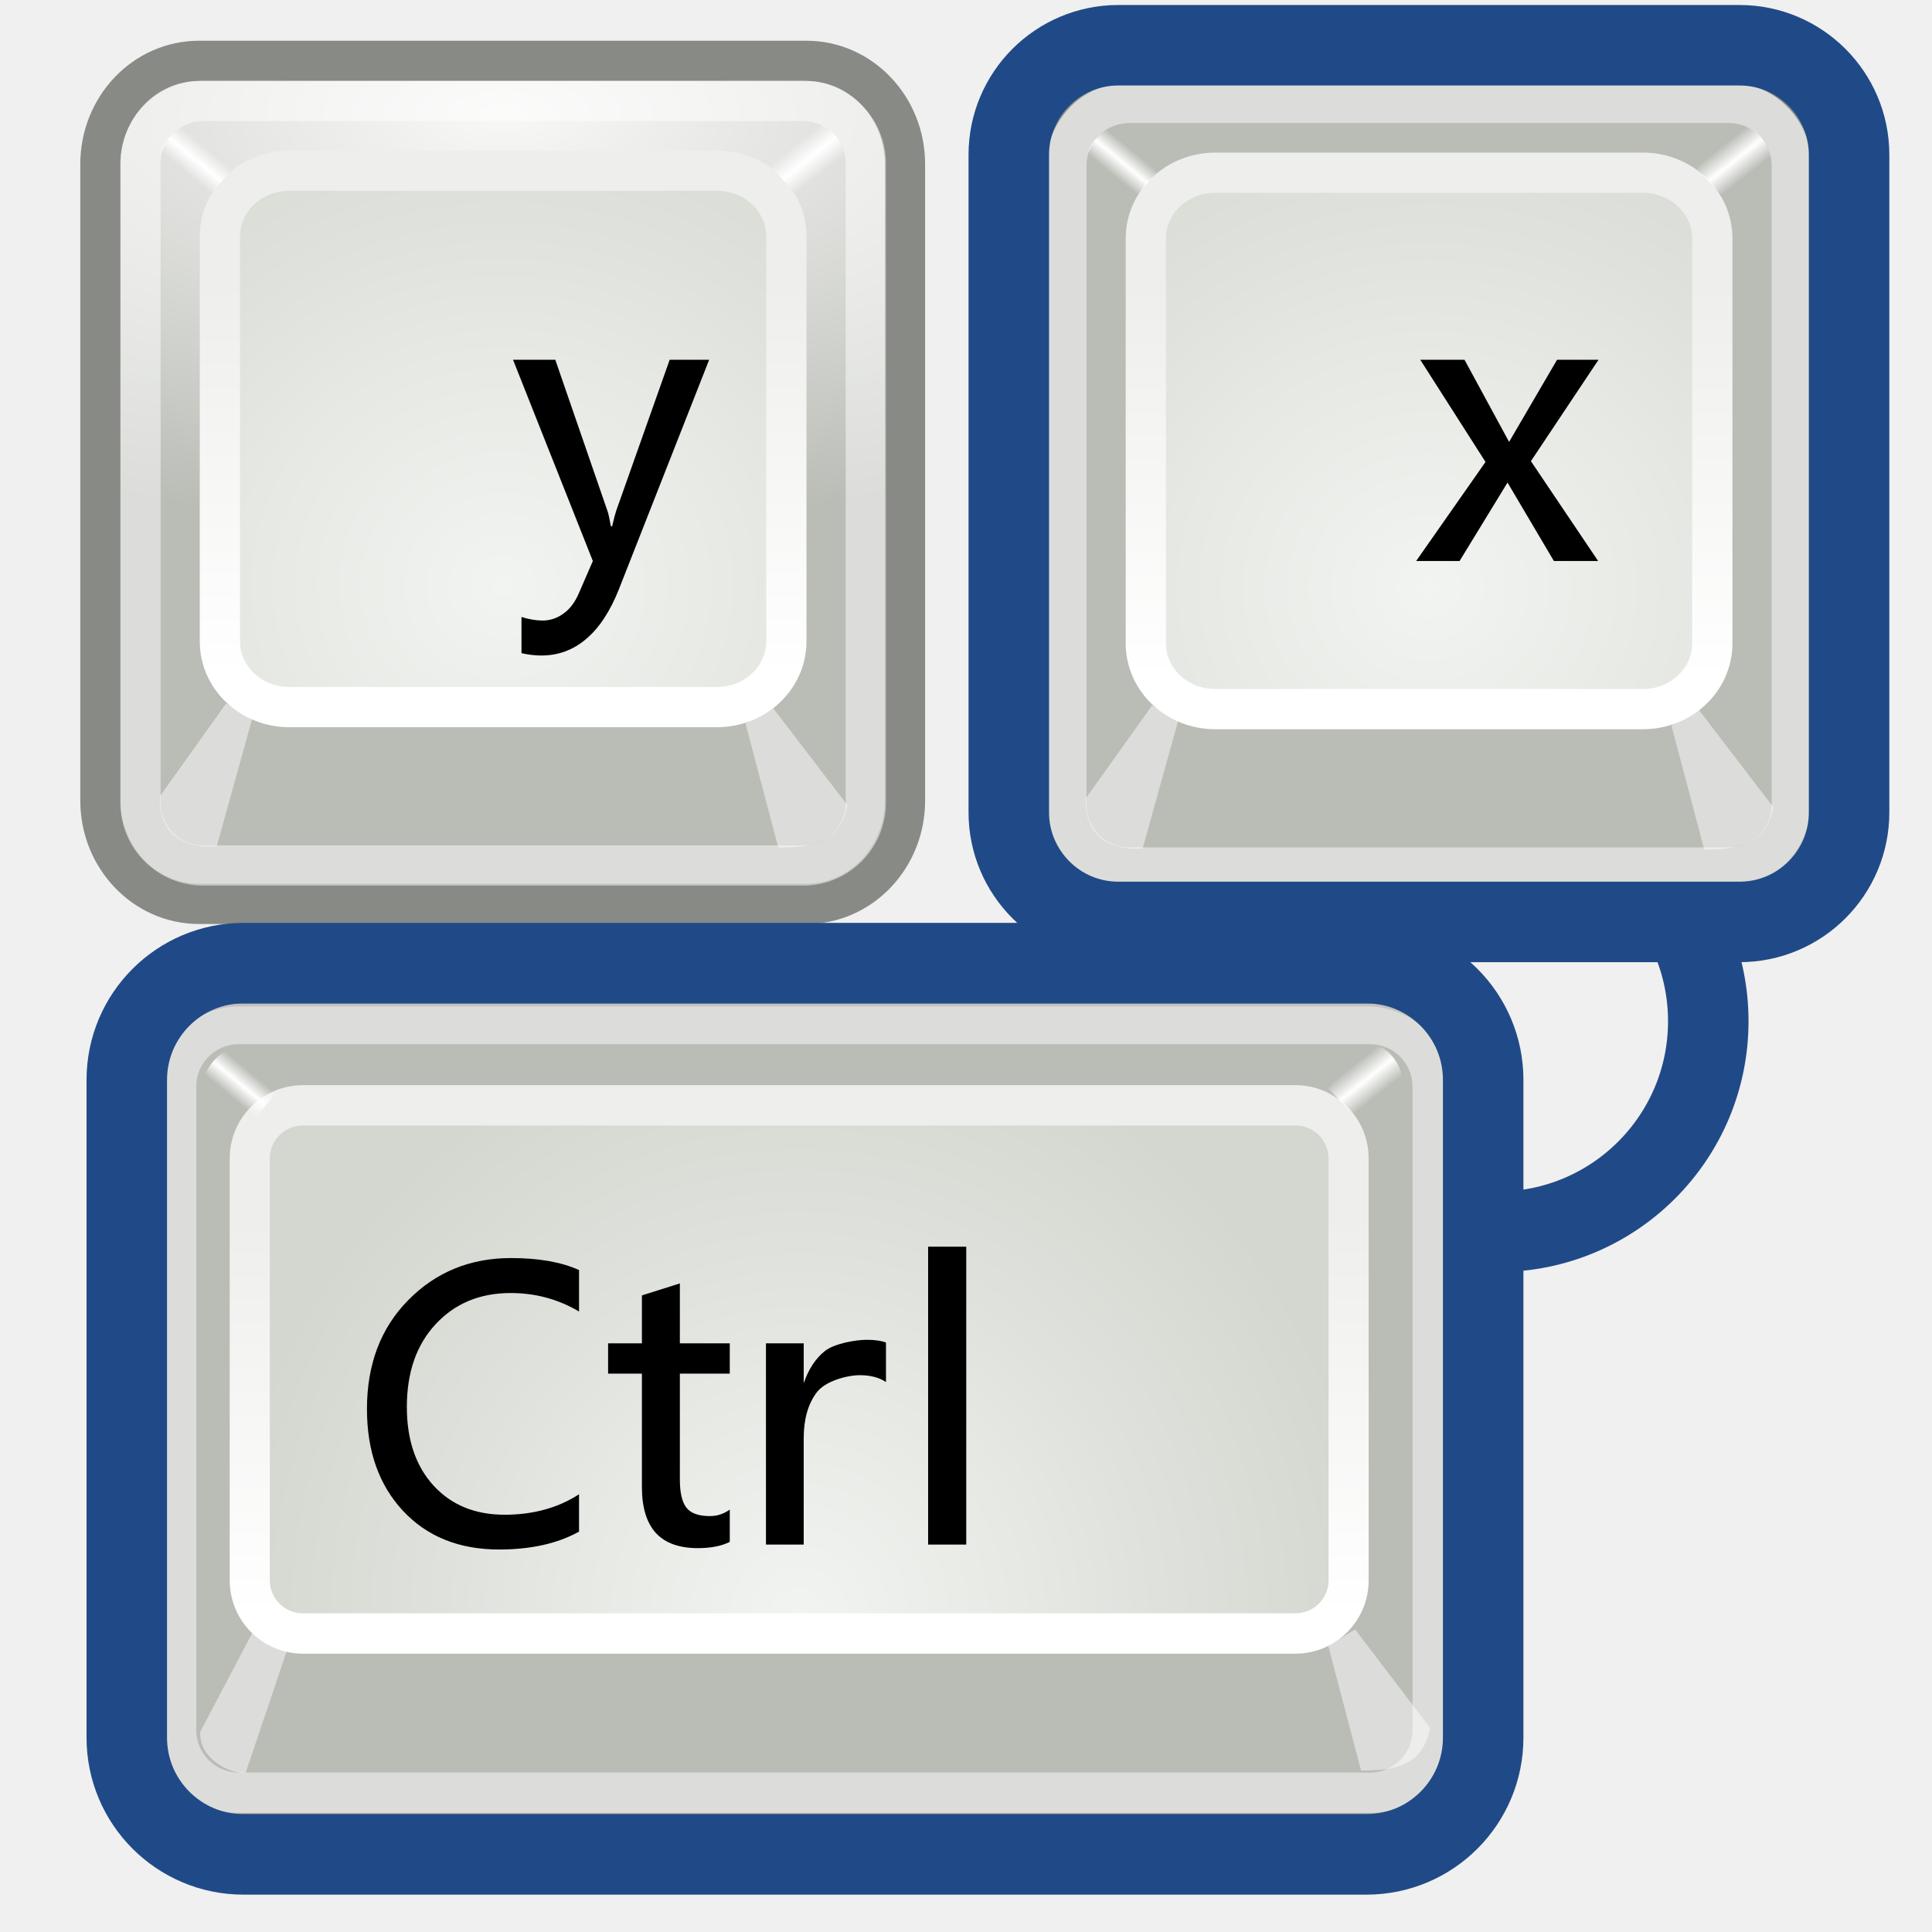
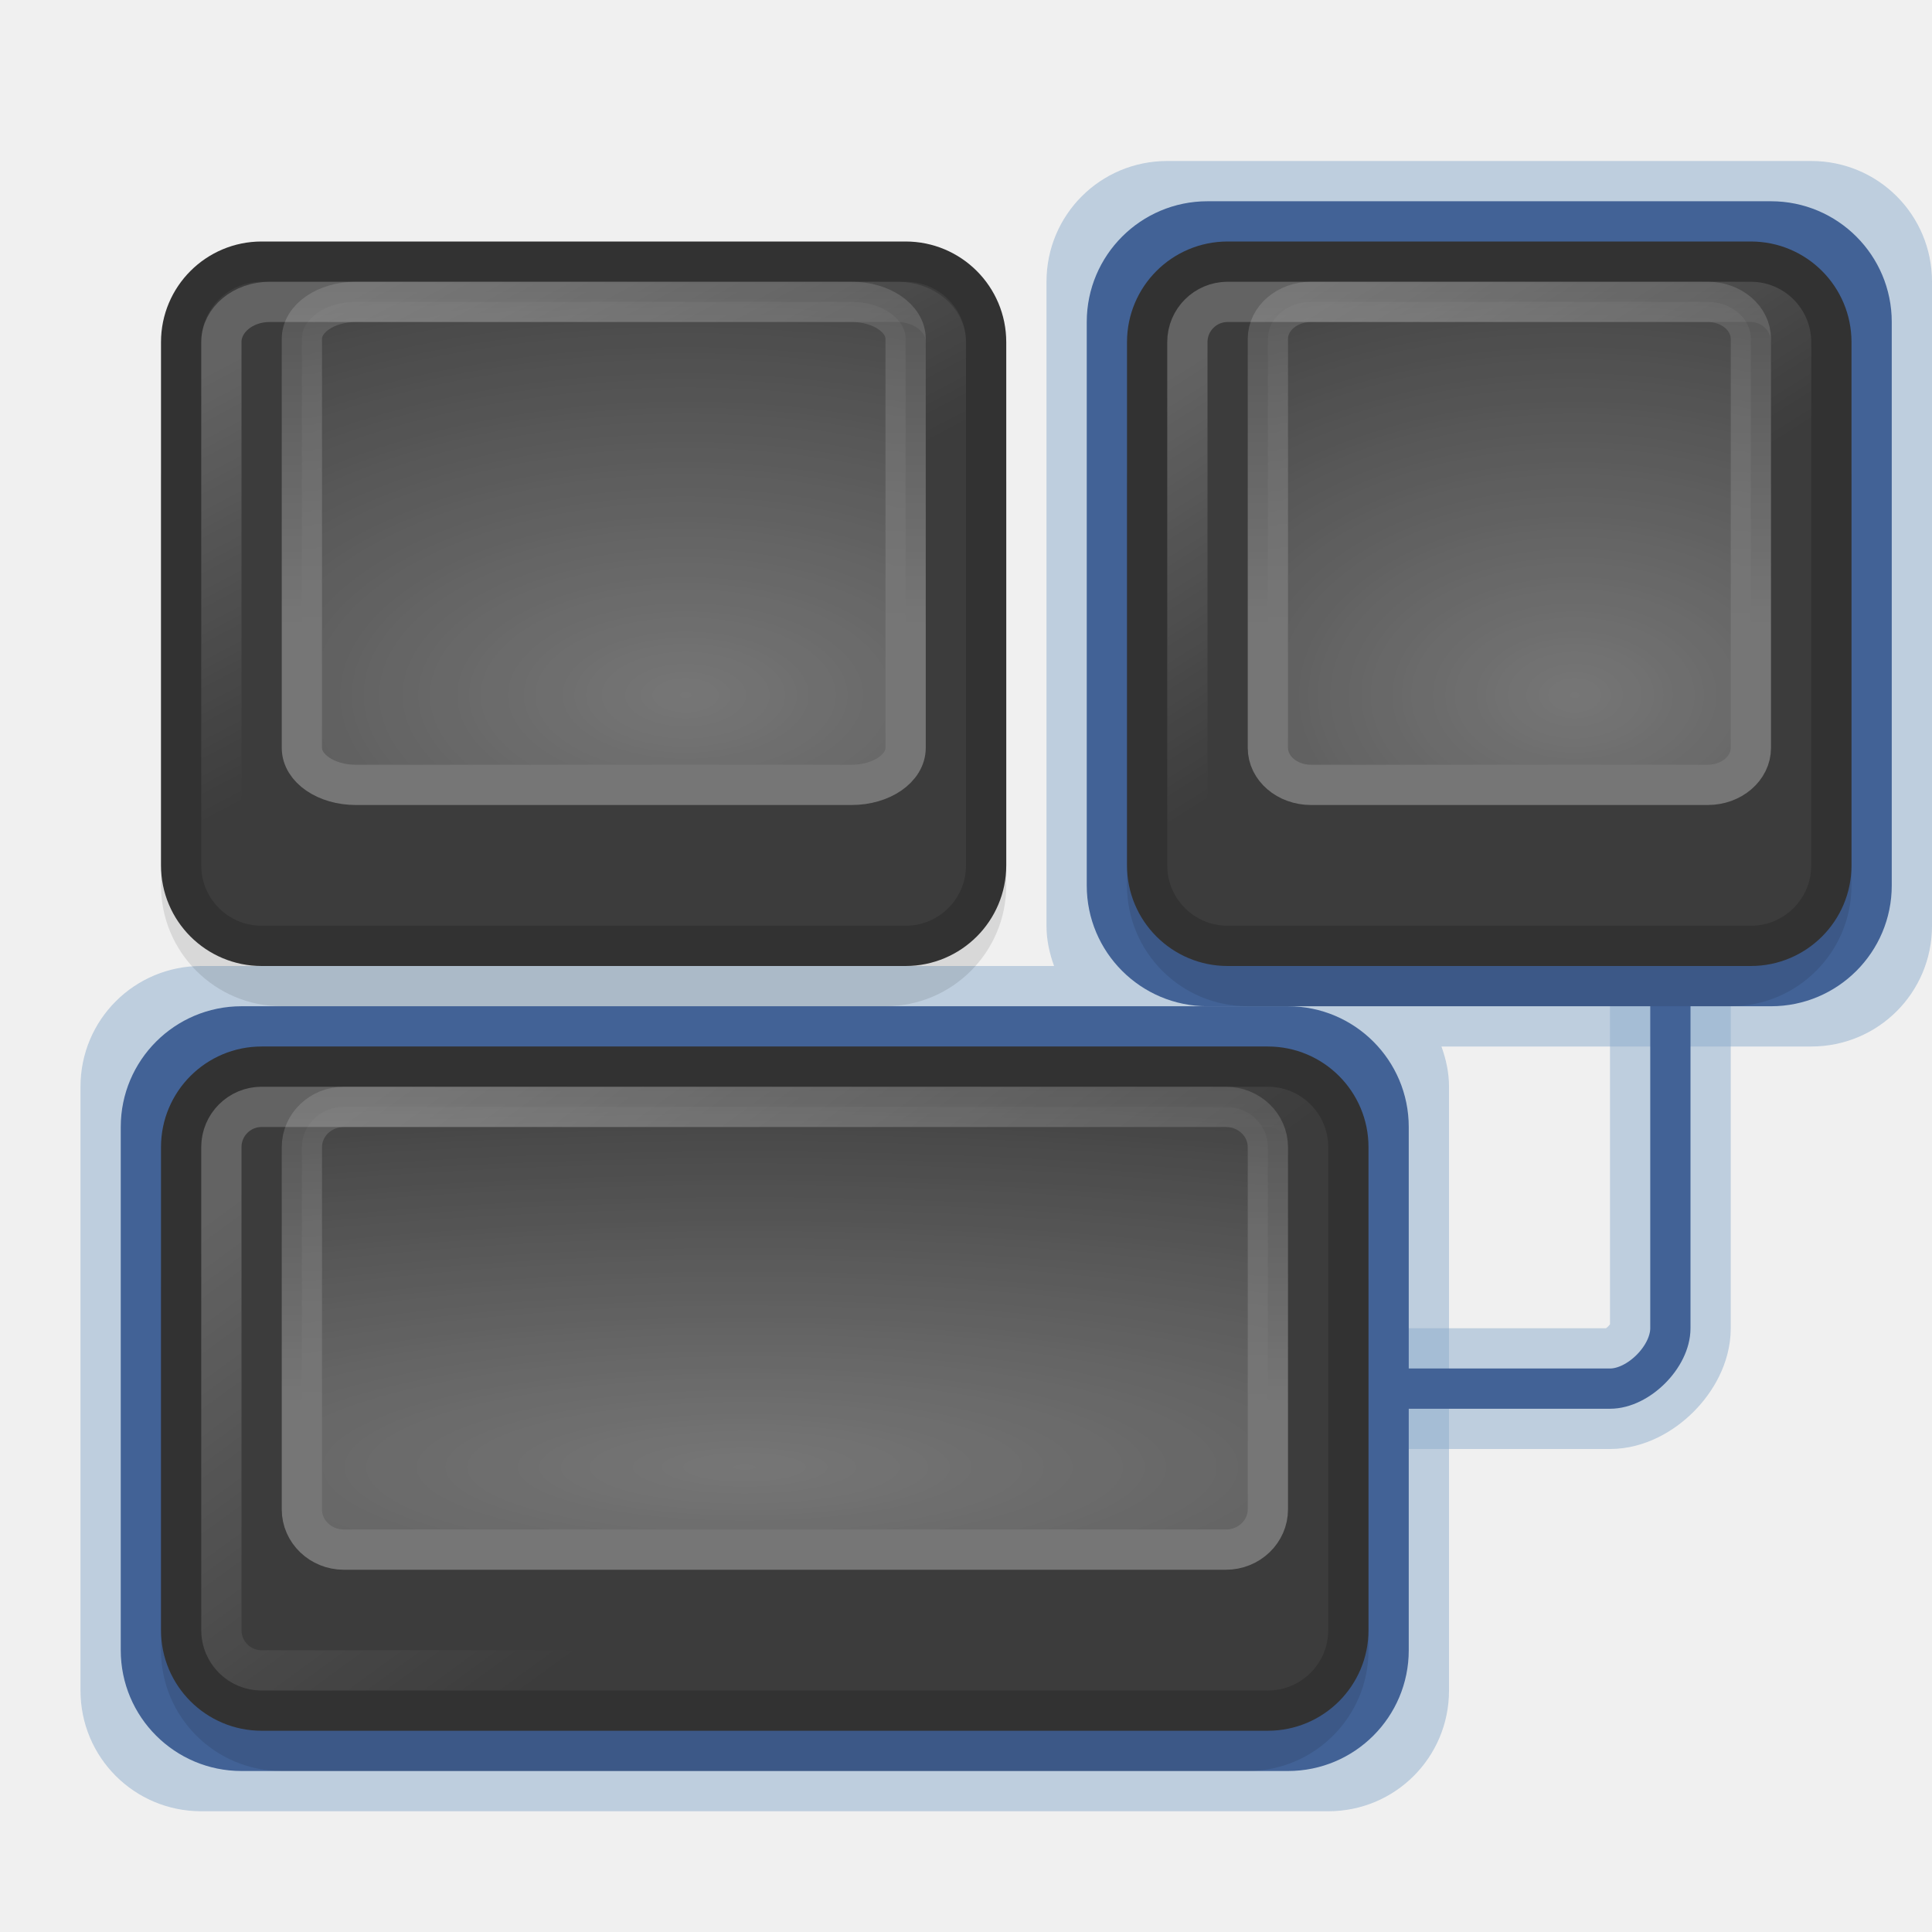
- <svg xmlns="http://www.w3.org/2000/svg" xmlns:xlink="http://www.w3.org/1999/xlink" width="48px" height="48px" id="svg11300">
-   <defs id="defs3">
-     <linearGradient id="linearGradient2461">
-       <stop style="stop-color:#f8f8f7;stop-opacity:1;" offset="0" id="stop2463" />
-       <stop style="stop-color:#babdb6;stop-opacity:1;" offset="1" id="stop2465" />
+ <svg xmlns="http://www.w3.org/2000/svg" xmlns:xlink="http://www.w3.org/1999/xlink" id="svg2" height="48" width="48" version="1.0">
+   <defs id="defs4">
+     <linearGradient id="linearGradient2821">
+       <stop id="stop2823" style="stop-color:#fff" offset="0" />
+       <stop id="stop2825" style="stop-color:#fff;stop-opacity:0" offset="1" />
    </linearGradient>
-     <linearGradient id="linearGradient4750">
-       <stop style="stop-color:#ffffff;stop-opacity:0;" offset="0" id="stop4752" />
-       <stop id="stop4758" offset="0.5" style="stop-color:#ffffff;stop-opacity:1;" />
-       <stop style="stop-color:#ffffff;stop-opacity:0;" offset="1" id="stop4754" />
+     <radialGradient id="radialGradient5612" xlink:href="#linearGradient2821" gradientUnits="userSpaceOnUse" cy="24.271" cx="15.08" gradientTransform="matrix(10.163 0 0 2.3852 -134.76 -21.436)" r="4.5" />
+     <linearGradient id="linearGradient5614" y2="4.1" xlink:href="#linearGradient2821" gradientUnits="userSpaceOnUse" x2="37.521" gradientTransform="matrix(1.7143 0 0 1.8333 -56.785 13.75)" y1="11.524" x1="37.521" />
+     <linearGradient id="linearGradient5617" y2="14.624" gradientUnits="userSpaceOnUse" x2="10.656" gradientTransform="matrix(1.6875 0 0 1.75 -2.0937 14.375)" y1="7.921" x1="5.942">
+       <stop id="stop2869" style="stop-color:#fff" offset="0" />
+       <stop id="stop2871" style="stop-color:#fff;stop-opacity:0" offset="1" />
    </linearGradient>
-     <linearGradient id="linearGradient4728">
-       <stop style="stop-color:#eeeeec;stop-opacity:1;" offset="0" id="stop4730" />
-       <stop style="stop-color:#ffffff;stop-opacity:1;" offset="1" id="stop4732" />
-     </linearGradient>
-     <linearGradient id="linearGradient4720">
-       <stop style="stop-color:#000000;stop-opacity:1;" offset="0" id="stop4722" />
-       <stop style="stop-color:#000000;stop-opacity:0;" offset="1" id="stop4724" />
-     </linearGradient>
-     <linearGradient id="linearGradient4710">
-       <stop style="stop-color:#f2f4f1;stop-opacity:1;" offset="0" id="stop4712" />
-       <stop style="stop-color:#d3d7cf;stop-opacity:1;" offset="1" id="stop4714" />
-     </linearGradient>
-     <linearGradient id="linearGradient11520">
-       <stop id="stop11522" offset="0" style="stop-color:#ffffff;stop-opacity:1;" />
-       <stop id="stop11524" offset="1" style="stop-color:#dcdcdc;stop-opacity:1;" />
-     </linearGradient>
-     <linearGradient id="linearGradient11508">
-       <stop id="stop11510" offset="0" style="stop-color:#000000;stop-opacity:1;" />
-       <stop id="stop11512" offset="1" style="stop-color:#000000;stop-opacity:0;" />
-     </linearGradient>
-     <linearGradient id="linearGradient11494">
-       <stop id="stop11496" offset="0" style="stop-color:#ef2929;stop-opacity:1;" />
-       <stop id="stop11498" offset="1" style="stop-color:#ef2929;stop-opacity:0;" />
-     </linearGradient>
-     <linearGradient id="linearGradient11415">
-       <stop id="stop11417" offset="0" style="stop-color:#204a87;stop-opacity:0;" />
-       <stop style="stop-color:#204a87;stop-opacity:1;" offset="0.5" id="stop11423" />
-       <stop id="stop11419" offset="1" style="stop-color:#204a87;stop-opacity:0;" />
-     </linearGradient>
-     <linearGradient id="linearGradient11399">
-       <stop id="stop11401" offset="0" style="stop-color:#000000;stop-opacity:1;" />
-       <stop id="stop11403" offset="1" style="stop-color:#000000;stop-opacity:0;" />
-     </linearGradient>
-     <linearGradient gradientTransform="translate(-60.28571,-0.285714)" y2="34.462" x2="43.616" y1="3.774" x1="15.828" gradientUnits="userSpaceOnUse" id="linearGradient11425" xlink:href="#linearGradient11415" />
-     <linearGradient gradientTransform="translate(-60.57143,0)" y2="39.034" x2="35.68" y1="9.346" x1="9.696" gradientUnits="userSpaceOnUse" id="linearGradient11427" xlink:href="#linearGradient11415" />
-     <linearGradient y2="33.462" x2="26.759" y1="19.774" x1="13.267" gradientTransform="translate(-60.85714,0.428571)" gradientUnits="userSpaceOnUse" id="linearGradient11439" xlink:href="#linearGradient11415" />
-     <radialGradient r="8.5" fy="39.143" fx="12.071" cy="39.143" cx="12.071" gradientTransform="matrix(1,0,0,0.487395,0,20.06483)" gradientUnits="userSpaceOnUse" id="radialGradient11441" xlink:href="#linearGradient11399" />
-     <radialGradient gradientTransform="matrix(1.243453,2.106784e-16,-2.106784e-16,1.243453,-6.713754,-3.742847)" gradientUnits="userSpaceOnUse" r="3.834" fy="15.048" fx="27.577" cy="15.048" cx="27.577" id="radialGradient11500" xlink:href="#linearGradient11494" />
-     <radialGradient r="3.834" fy="16.049" fx="27.577" cy="16.049" cx="27.577" gradientTransform="matrix(1.243453,2.106784e-16,-2.106784e-16,1.243453,-6.713754,-3.742847)" gradientUnits="userSpaceOnUse" id="radialGradient11504" xlink:href="#linearGradient11494" />
-     <radialGradient gradientUnits="userSpaceOnUse" gradientTransform="matrix(1,0,0,0.338462,2.166583e-14,29.48178)" r="6.566" fy="44.565" fx="30.204" cy="44.565" cx="30.204" id="radialGradient11514" xlink:href="#linearGradient11508" />
-     <radialGradient gradientTransform="matrix(1.995058,-1.651527e-32,0,1.995058,-24.32488,-35.70087)" gradientUnits="userSpaceOnUse" r="20.531" fy="35.878" fx="24.446" cy="35.878" cx="24.446" id="radialGradient11526" xlink:href="#linearGradient11520" />
-     <radialGradient r="6.566" fy="44.565" fx="30.204" cy="44.565" cx="30.204" gradientTransform="matrix(1,0,0,0.338462,3.185827e-15,29.48178)" gradientUnits="userSpaceOnUse" id="radialGradient11532" xlink:href="#linearGradient11508" />
-     <radialGradient xlink:href="#linearGradient11508" id="radialGradient1348" gradientUnits="userSpaceOnUse" gradientTransform="matrix(1,0,0,0.338462,-1.353344e-14,29.48178)" cx="30.204" cy="44.565" fx="30.204" fy="44.565" r="6.566" />
-     <radialGradient xlink:href="#linearGradient11520" id="radialGradient1350" gradientUnits="userSpaceOnUse" gradientTransform="matrix(1.995058,-1.651527e-32,0,1.995058,-24.32488,-35.70087)" cx="24.446" cy="35.878" fx="24.446" fy="35.878" r="20.531" />
-     <radialGradient xlink:href="#linearGradient11494" id="radialGradient1352" gradientUnits="userSpaceOnUse" gradientTransform="matrix(1.243453,2.106784e-16,-2.106784e-16,1.243453,-6.713754,-3.742847)" cx="27.577" cy="16.049" fx="27.577" fy="16.049" r="3.834" />
-     <radialGradient xlink:href="#linearGradient11494" id="radialGradient1354" gradientUnits="userSpaceOnUse" gradientTransform="matrix(1.243453,2.106784e-16,-2.106784e-16,1.243453,-6.713754,-3.742847)" cx="27.577" cy="15.048" fx="27.577" fy="15.048" r="3.834" />
-     <radialGradient xlink:href="#linearGradient11508" id="radialGradient1356" gradientUnits="userSpaceOnUse" gradientTransform="matrix(1,0,0,0.338462,2.220359e-14,29.48178)" cx="30.204" cy="44.565" fx="30.204" fy="44.565" r="6.566" />
-     <radialGradient xlink:href="#linearGradient11520" id="radialGradient1366" gradientUnits="userSpaceOnUse" gradientTransform="matrix(2.049266,-1.696401e-32,0,2.049266,-25.65002,-37.31089)" cx="24.446" cy="35.878" fx="24.446" fy="35.878" r="20.531" />
-     <radialGradient xlink:href="#linearGradient4720" id="radialGradient1513" gradientUnits="userSpaceOnUse" gradientTransform="matrix(1,0,0,0.399281,8.146704e-14,23.91614)" cx="24.25" cy="39.812" fx="24.25" fy="39.812" r="17.375" />
-     <radialGradient xlink:href="#linearGradient4710" id="radialGradient1515" gradientUnits="userSpaceOnUse" gradientTransform="matrix(1.045211,-2.149016e-16,2.269469e-16,0.989736,-41.10767,-11.64667)" cx="24.5" cy="29.5" fx="24.5" fy="29.5" r="15.095" />
-     <linearGradient xlink:href="#linearGradient4728" id="linearGradient1517" gradientUnits="userSpaceOnUse" gradientTransform="matrix(0.482147,0,0,0.456557,-27.11755,4.266796)" x1="24.095" y1="12.595" x2="24.095" y2="34.095" />
-     <linearGradient xlink:href="#linearGradient4750" id="linearGradient1519" gradientUnits="userSpaceOnUse" gradientTransform="matrix(0.524157,0,0,0.524157,2.40962,3.280934)" x1="38.293" y1="6.717" x2="39.438" y2="8.162" />
-     <linearGradient xlink:href="#linearGradient4750" id="linearGradient1521" gradientUnits="userSpaceOnUse" gradientTransform="matrix(0.524157,0,0,0.524157,3.529108,3.248174)" x1="8.117" y1="7.933" x2="9.067" y2="6.784" />
-     <radialGradient xlink:href="#linearGradient4720" id="radialGradient1523" gradientUnits="userSpaceOnUse" gradientTransform="matrix(1,0,0,0.399281,1.387778e-16,23.91614)" cx="24.25" cy="39.812" fx="24.25" fy="39.812" r="17.375" />
-     <radialGradient xlink:href="#linearGradient4710" id="radialGradient1525" gradientUnits="userSpaceOnUse" gradientTransform="matrix(1.045211,-2.149016e-16,2.269469e-16,0.989736,-41.10767,-11.64667)" cx="24.5" cy="29.5" fx="24.5" fy="29.5" r="15.095" />
-     <linearGradient xlink:href="#linearGradient4728" id="linearGradient1527" gradientUnits="userSpaceOnUse" gradientTransform="matrix(0.482147,0,0,0.456557,-27.11755,4.266796)" x1="24.095" y1="12.595" x2="24.095" y2="34.095" />
-     <linearGradient xlink:href="#linearGradient4750" id="linearGradient1529" gradientUnits="userSpaceOnUse" gradientTransform="matrix(0.524157,0,0,0.524157,2.40962,3.280934)" x1="38.293" y1="6.717" x2="39.438" y2="8.162" />
-     <linearGradient xlink:href="#linearGradient4750" id="linearGradient1531" gradientUnits="userSpaceOnUse" gradientTransform="matrix(0.524157,0,0,0.524157,3.529108,3.248174)" x1="8.117" y1="7.933" x2="9.067" y2="6.784" />
-     <radialGradient xlink:href="#linearGradient4720" id="radialGradient1551" gradientUnits="userSpaceOnUse" gradientTransform="matrix(1,0,0,0.399281,1.474514e-16,23.91614)" cx="24.25" cy="39.812" fx="24.25" fy="39.812" r="17.375" />
-     <radialGradient xlink:href="#linearGradient4710" id="radialGradient1553" gradientUnits="userSpaceOnUse" gradientTransform="matrix(0.950752,-2.149016e-16,2.064369e-16,0.989736,-7.702036,-11.43172)" cx="32.124" cy="31.887" fx="32.124" fy="31.887" r="15.095" />
-     <linearGradient xlink:href="#linearGradient4728" id="linearGradient1555" gradientUnits="userSpaceOnUse" gradientTransform="matrix(0.438574,0,0,0.456557,5.023749,4.481748)" x1="24.095" y1="12.595" x2="24.095" y2="34.095" />
-     <linearGradient xlink:href="#linearGradient4750" id="linearGradient1557" gradientUnits="userSpaceOnUse" gradientTransform="matrix(0.524157,0,0,0.524157,16.23946,3.167804)" x1="38.293" y1="6.717" x2="39.438" y2="8.162" />
-     <linearGradient xlink:href="#linearGradient4750" id="linearGradient1559" gradientUnits="userSpaceOnUse" gradientTransform="matrix(0.524157,0,0,0.524157,4.610252,3.197544)" x1="8.117" y1="7.933" x2="9.067" y2="6.784" />
-     <radialGradient xlink:href="#linearGradient2461" id="radialGradient2467" cx="15.49" cy="6.249" fx="15.49" fy="6.249" r="10.495" gradientTransform="matrix(2.203274,-9.403163e-17,4.212765e-17,0.981352,-18.63845,-0.280284)" gradientUnits="userSpaceOnUse" />
+     <radialGradient id="radialGradient5655" xlink:href="#linearGradient2821" gradientUnits="userSpaceOnUse" cy="24.271" cx="13.893" gradientTransform="matrix(4.3912 0 0 2.8373 -21.881 -51.597)" r="4.5" />
+     <linearGradient id="linearGradient5657" y2="4.1" xlink:href="#linearGradient2821" gradientUnits="userSpaceOnUse" x2="37.521" gradientTransform="matrix(1.9999 0 0 1.9999 -43.497 -7.4993)" y1="11.524" x1="37.521" />
+     <linearGradient id="linearGradient5660" y2="11.5" xlink:href="#linearGradient2821" gradientUnits="userSpaceOnUse" x2="40.933" gradientTransform="matrix(1.875 0 0 1.875 -38.936 -6.5622)" y1="7.233" x1="38.245" />
+     <linearGradient id="linearGradient6296" y2="11.5" xlink:href="#linearGradient2821" gradientUnits="userSpaceOnUse" x2="40.933" gradientTransform="matrix(2.25 0 0 1.875 -76.623 -6.5621)" y1="7.233" x1="38.245" />
+     <radialGradient id="radialGradient6298" xlink:href="#linearGradient2821" gradientUnits="userSpaceOnUse" cy="24.271" cx="13.893" gradientTransform="matrix(5.4892 0 0 2.8374 -59.229 -51.599)" r="4.5" />
+     <linearGradient id="linearGradient6300" y2="4.1" xlink:href="#linearGradient2821" gradientUnits="userSpaceOnUse" x2="37.521" gradientTransform="matrix(2.5 0 0 2 -86.25 -7.4999)" y1="11.524" x1="37.521" />
+     <linearGradient xlink:href="#linearGradient2821" id="linearGradient3891" gradientUnits="userSpaceOnUse" gradientTransform="matrix(1.875,0,0,1.875,-38.936,-6.5622)" x1="38.245" y1="7.233" x2="40.933" y2="11.5" />
+     <radialGradient xlink:href="#linearGradient2821" id="radialGradient3893" gradientUnits="userSpaceOnUse" gradientTransform="matrix(4.3912,0,0,2.8373,-21.881,-51.597)" cx="13.893" cy="24.271" r="4.5" />
+     <linearGradient xlink:href="#linearGradient2821" id="linearGradient3895" gradientUnits="userSpaceOnUse" gradientTransform="matrix(1.9999,0,0,1.9999,-43.497,-7.4993)" x1="37.521" y1="11.524" x2="37.521" y2="4.1" />
+     <linearGradient xlink:href="#linearGradient5617" id="linearGradient3897" gradientUnits="userSpaceOnUse" gradientTransform="matrix(1.6875,0,0,1.75,-2.0937,14.375)" x1="5.942" y1="7.921" x2="10.656" y2="14.624" />
+     <radialGradient xlink:href="#linearGradient2821" id="radialGradient3899" gradientUnits="userSpaceOnUse" gradientTransform="matrix(10.163,0,0,2.3852,-134.76,-21.436)" cx="15.08" cy="24.271" r="4.5" />
+     <linearGradient xlink:href="#linearGradient2821" id="linearGradient3901" gradientUnits="userSpaceOnUse" gradientTransform="matrix(1.7143,0,0,1.8333,-56.785,13.75)" x1="37.521" y1="11.524" x2="37.521" y2="4.1" />
+     <linearGradient xlink:href="#linearGradient2821" id="linearGradient3903" gradientUnits="userSpaceOnUse" gradientTransform="matrix(2.25,0,0,1.875,-76.623,-6.5621)" x1="38.245" y1="7.233" x2="40.933" y2="11.5" />
+     <radialGradient xlink:href="#linearGradient2821" id="radialGradient3905" gradientUnits="userSpaceOnUse" gradientTransform="matrix(5.4892,0,0,2.8374,-59.229,-51.599)" cx="13.893" cy="24.271" r="4.5" />
+     <linearGradient xlink:href="#linearGradient2821" id="linearGradient3907" gradientUnits="userSpaceOnUse" gradientTransform="matrix(2.5,0,0,2,-86.25,-7.4999)" x1="37.521" y1="11.524" x2="37.521" y2="4.1" />
+     <linearGradient xlink:href="#linearGradient2821" id="linearGradient3927" gradientUnits="userSpaceOnUse" gradientTransform="matrix(1.875,0,0,1.875,-38.936,-6.5622)" x1="38.245" y1="7.233" x2="40.933" y2="11.5" />
+     <radialGradient xlink:href="#linearGradient2821" id="radialGradient3929" gradientUnits="userSpaceOnUse" gradientTransform="matrix(4.3912,0,0,2.8373,-21.881,-51.597)" cx="13.893" cy="24.271" r="4.5" />
+     <linearGradient xlink:href="#linearGradient2821" id="linearGradient3931" gradientUnits="userSpaceOnUse" gradientTransform="matrix(1.9999,0,0,1.9999,-43.497,-7.4993)" x1="37.521" y1="11.524" x2="37.521" y2="4.1" />
+     <linearGradient xlink:href="#linearGradient5617" id="linearGradient3933" gradientUnits="userSpaceOnUse" gradientTransform="matrix(1.6875,0,0,1.75,-2.0937,14.375)" x1="5.942" y1="7.921" x2="10.656" y2="14.624" />
+     <radialGradient xlink:href="#linearGradient2821" id="radialGradient3935" gradientUnits="userSpaceOnUse" gradientTransform="matrix(10.163,0,0,2.3852,-134.76,-21.436)" cx="15.08" cy="24.271" r="4.5" />
+     <linearGradient xlink:href="#linearGradient2821" id="linearGradient3937" gradientUnits="userSpaceOnUse" gradientTransform="matrix(1.7143,0,0,1.8333,-56.785,13.75)" x1="37.521" y1="11.524" x2="37.521" y2="4.1" />
+     <linearGradient xlink:href="#linearGradient2821" id="linearGradient3939" gradientUnits="userSpaceOnUse" gradientTransform="matrix(2.25,0,0,1.875,-76.623,-6.5621)" x1="38.245" y1="7.233" x2="40.933" y2="11.5" />
+     <radialGradient xlink:href="#linearGradient2821" id="radialGradient3941" gradientUnits="userSpaceOnUse" gradientTransform="matrix(5.4892,0,0,2.8374,-59.229,-51.599)" cx="13.893" cy="24.271" r="4.5" />
+     <linearGradient xlink:href="#linearGradient2821" id="linearGradient3943" gradientUnits="userSpaceOnUse" gradientTransform="matrix(2.5,0,0,2,-86.25,-7.4999)" x1="37.521" y1="11.524" x2="37.521" y2="4.1" />
+     <radialGradient xlink:href="#linearGradient2821" id="radialGradient3946" gradientUnits="userSpaceOnUse" gradientTransform="matrix(5.4892,0,0,2.8374,-59.229,-51.599)" cx="13.893" cy="24.271" r="4.5" />
+     <linearGradient xlink:href="#linearGradient2821" id="linearGradient3948" gradientUnits="userSpaceOnUse" gradientTransform="matrix(2.5,0,0,2,-86.25,-7.4999)" x1="37.521" y1="11.524" x2="37.521" y2="4.1" />
+     <linearGradient xlink:href="#linearGradient2821" id="linearGradient3951" gradientUnits="userSpaceOnUse" gradientTransform="matrix(2.25,0,0,1.875,-76.623,-6.5621)" x1="38.245" y1="7.233" x2="40.933" y2="11.5" />
+     <radialGradient xlink:href="#linearGradient2821" id="radialGradient3956" gradientUnits="userSpaceOnUse" gradientTransform="matrix(10.163,0,0,2.3852,-134.76,-21.436)" cx="15.08" cy="24.271" r="4.5" />
+     <linearGradient xlink:href="#linearGradient2821" id="linearGradient3958" gradientUnits="userSpaceOnUse" gradientTransform="matrix(1.7143,0,0,1.8333,-56.785,13.75)" x1="37.521" y1="11.524" x2="37.521" y2="4.1" />
+     <linearGradient xlink:href="#linearGradient5617" id="linearGradient3961" gradientUnits="userSpaceOnUse" gradientTransform="matrix(1.6875,0,0,1.75,-2.0937,14.375)" x1="5.942" y1="7.921" x2="10.656" y2="14.624" />
+     <radialGradient xlink:href="#linearGradient2821" id="radialGradient3964" gradientUnits="userSpaceOnUse" gradientTransform="matrix(4.3912,0,0,2.8373,-21.881,-51.597)" cx="13.893" cy="24.271" r="4.5" />
+     <linearGradient xlink:href="#linearGradient2821" id="linearGradient3966" gradientUnits="userSpaceOnUse" gradientTransform="matrix(1.9999,0,0,1.9999,-43.497,-7.4993)" x1="37.521" y1="11.524" x2="37.521" y2="4.1" />
+     <linearGradient xlink:href="#linearGradient2821" id="linearGradient3969" gradientUnits="userSpaceOnUse" gradientTransform="matrix(1.875,0,0,1.875,-38.936,-6.5622)" x1="38.245" y1="7.233" x2="40.933" y2="11.5" />
  </defs>
-   <g id="layer1">
-     <g id="g1485" transform="translate(-3.000005,-2.99376)">
-       <path transform="matrix(0.524157,0,0,0.273884,2.448298,12.69591)" d="M 41.625 39.812 A 17.375 6.938 0 1 1  6.875,39.812 A 17.375 6.938 0 1 1  41.625 39.812 z" id="path4718" style="opacity:0.389;color:#000000;fill:url(#radialGradient1523);fill-opacity:1;fill-rule:nonzero;stroke:none;stroke-width:1;stroke-linecap:butt;stroke-linejoin:miter;marker:none;marker-start:none;marker-mid:none;marker-end:none;stroke-miterlimit:4;stroke-dasharray:none;stroke-dashoffset:0;stroke-opacity:1;visibility:visible;display:block;overflow:visible" />
-       <rect ry="2.566" rx="2.449" y="4.506" x="5.495" height="20.944" width="19.989" id="rect2960" style="opacity:1;color:#000000;fill:url(#radialGradient2467);fill-opacity:1.0;fill-rule:nonzero;stroke:#888a85;stroke-width:1;stroke-linecap:butt;stroke-linejoin:miter;marker:none;marker-start:none;marker-mid:none;marker-end:none;stroke-miterlimit:4;stroke-dasharray:none;stroke-dashoffset:0;stroke-opacity:1;visibility:visible;display:block;overflow:visible" />
-       <rect transform="scale(-1,1)" style="opacity:1;color:#000000;fill:url(#radialGradient1525);fill-opacity:1;fill-rule:nonzero;stroke:url(#linearGradient1527);stroke-width:1;stroke-linecap:butt;stroke-linejoin:miter;marker:none;marker-start:none;marker-mid:none;marker-end:none;stroke-miterlimit:4;stroke-dasharray:none;stroke-dashoffset:0;stroke-opacity:1;visibility:visible;display:block;overflow:visible" id="rect3835" width="14.074" height="13.327" x="-22.537" y="7.234" rx="1.725" ry="1.633" />
-       <rect style="opacity:0.489;color:#000000;fill:none;fill-opacity:1;fill-rule:nonzero;stroke:#ffffff;stroke-width:1;stroke-linecap:butt;stroke-linejoin:miter;marker:none;marker-start:none;marker-mid:none;marker-end:none;stroke-miterlimit:4;stroke-dasharray:none;stroke-dashoffset:0;stroke-opacity:1;visibility:visible;display:block;overflow:visible" id="rect4740" width="18.021" height="18.997" x="6.49" y="5.5" rx="1.557" ry="1.557" />
-       <path id="path4742" d="M 6.976,22.772 C 6.92,23.605 7.465,24.091 8.384,24.022 L 9.265,20.852 L 8.619,20.47 L 6.976,22.772 z " style="opacity:0.489;color:#000000;fill:#ffffff;fill-opacity:1;fill-rule:nonzero;stroke:none;stroke-width:1;stroke-linecap:butt;stroke-linejoin:miter;marker:none;marker-start:none;marker-mid:none;marker-end:none;stroke-miterlimit:4;stroke-dasharray:none;stroke-dashoffset:0;stroke-opacity:1;visibility:visible;display:block;overflow:visible" />
-       <path style="opacity:0.489;color:#000000;fill:#ffffff;fill-opacity:1;fill-rule:nonzero;stroke:none;stroke-width:1;stroke-linecap:butt;stroke-linejoin:miter;marker:none;marker-start:none;marker-mid:none;marker-end:none;stroke-miterlimit:4;stroke-dasharray:none;stroke-dashoffset:0;stroke-opacity:1;visibility:visible;display:block;overflow:visible" d="M 24.054,22.999 C 23.867,23.942 23.168,24.053 22.337,24.05 L 21.522,20.968 L 22.19,20.564 L 24.054,22.999 z " id="path4744" />
-       <path id="path4746" d="M 24.03,7.082 C 23.977,6.5 23.65,6.053 23.016,6 L 22.155,7.144 L 22.757,7.779 L 24.03,7.082 z " style="opacity:1;color:#000000;fill:url(#linearGradient1529);fill-opacity:1;fill-rule:nonzero;stroke:none;stroke-width:1;stroke-linecap:butt;stroke-linejoin:miter;marker:none;marker-start:none;marker-mid:none;marker-end:none;stroke-miterlimit:4;stroke-dasharray:none;stroke-dashoffset:0;stroke-opacity:1;visibility:visible;display:block;overflow:visible" />
-       <path style="opacity:1;color:#000000;fill:url(#linearGradient1531);fill-opacity:1;fill-rule:nonzero;stroke:none;stroke-width:1;stroke-linecap:butt;stroke-linejoin:miter;marker:none;marker-start:none;marker-mid:none;marker-end:none;stroke-miterlimit:4;stroke-dasharray:none;stroke-dashoffset:0;stroke-opacity:1;visibility:visible;display:block;overflow:visible" d="M 6.903,6.983 C 7.044,6.467 7.449,6.031 8.017,6 L 8.779,7.188 L 8.22,7.822 L 6.903,6.983 z " id="path4748" />
-     </g>
-     <path style="opacity:1;color:#000000;fill:none;fill-opacity:1;fill-rule:nonzero;stroke:#204a87;stroke-width:5.205;stroke-linecap:butt;stroke-linejoin:miter;marker:none;marker-start:none;marker-mid:none;marker-end:none;stroke-miterlimit:4;stroke-dasharray:none;stroke-dashoffset:0;stroke-opacity:1;visibility:visible;display:block;overflow:visible" id="path2455" d="M 44.725 19.539 A 13.612 13.612 0 1 1  17.501,19.539 A 13.612 13.612 0 1 1  44.725 19.539 z" transform="matrix(0.384226,0,0,0.384226,25.25719,17.86522)" />
-     <g id="g1495" transform="translate(20.00496,-2.94313)">
-       <path style="opacity:0.389;color:#000000;fill:url(#radialGradient1513);fill-opacity:1;fill-rule:nonzero;stroke:none;stroke-width:1;stroke-linecap:butt;stroke-linejoin:miter;marker:none;marker-start:none;marker-mid:none;marker-end:none;stroke-miterlimit:4;stroke-dasharray:none;stroke-dashoffset:0;stroke-opacity:1;visibility:visible;display:block;overflow:visible" id="path1497" d="M 41.625 39.812 A 17.375 6.938 0 1 1  6.875,39.812 A 17.375 6.938 0 1 1  41.625 39.812 z" transform="matrix(0.524157,0,0,0.273884,2.448298,12.69591)" />
-       <rect style="opacity:1;color:#000000;fill:#babdb6;fill-opacity:1;fill-rule:nonzero;stroke:#888a85;stroke-width:1;stroke-linecap:butt;stroke-linejoin:miter;marker:none;marker-start:none;marker-mid:none;marker-end:none;stroke-miterlimit:4;stroke-dasharray:none;stroke-dashoffset:0;stroke-opacity:1;visibility:visible;display:block;overflow:visible" id="rect1499" width="19.989" height="20.944" x="5.495" y="4.506" rx="2.449" ry="2.566" />
-       <rect ry="1.633" rx="1.725" y="7.234" x="-22.537" height="13.327" width="14.074" id="rect1501" style="opacity:1;color:#000000;fill:url(#radialGradient1515);fill-opacity:1;fill-rule:nonzero;stroke:url(#linearGradient1517);stroke-width:1;stroke-linecap:butt;stroke-linejoin:miter;marker:none;marker-start:none;marker-mid:none;marker-end:none;stroke-miterlimit:4;stroke-dasharray:none;stroke-dashoffset:0;stroke-opacity:1;visibility:visible;display:block;overflow:visible" transform="scale(-1,1)" />
-       <rect ry="1.557" rx="1.557" y="5.5" x="6.49" height="18.997" width="18.021" id="rect1503" style="opacity:0.489;color:#000000;fill:none;fill-opacity:1;fill-rule:nonzero;stroke:#ffffff;stroke-width:1;stroke-linecap:butt;stroke-linejoin:miter;marker:none;marker-start:none;marker-mid:none;marker-end:none;stroke-miterlimit:4;stroke-dasharray:none;stroke-dashoffset:0;stroke-opacity:1;visibility:visible;display:block;overflow:visible" />
-       <path style="opacity:0.489;color:#000000;fill:#ffffff;fill-opacity:1;fill-rule:nonzero;stroke:none;stroke-width:1;stroke-linecap:butt;stroke-linejoin:miter;marker:none;marker-start:none;marker-mid:none;marker-end:none;stroke-miterlimit:4;stroke-dasharray:none;stroke-dashoffset:0;stroke-opacity:1;visibility:visible;display:block;overflow:visible" d="M 6.976,22.772 C 6.92,23.605 7.465,24.091 8.384,24.022 L 9.265,20.852 L 8.619,20.47 L 6.976,22.772 z " id="path1505" />
-       <path id="path1507" d="M 24.054,22.999 C 23.867,23.942 23.168,24.053 22.337,24.05 L 21.522,20.968 L 22.19,20.564 L 24.054,22.999 z " style="opacity:0.489;color:#000000;fill:#ffffff;fill-opacity:1;fill-rule:nonzero;stroke:none;stroke-width:1;stroke-linecap:butt;stroke-linejoin:miter;marker:none;marker-start:none;marker-mid:none;marker-end:none;stroke-miterlimit:4;stroke-dasharray:none;stroke-dashoffset:0;stroke-opacity:1;visibility:visible;display:block;overflow:visible" />
-       <path style="opacity:1;color:#000000;fill:url(#linearGradient1519);fill-opacity:1;fill-rule:nonzero;stroke:none;stroke-width:1;stroke-linecap:butt;stroke-linejoin:miter;marker:none;marker-start:none;marker-mid:none;marker-end:none;stroke-miterlimit:4;stroke-dasharray:none;stroke-dashoffset:0;stroke-opacity:1;visibility:visible;display:block;overflow:visible" d="M 24.03,7.082 C 23.977,6.5 23.65,6.053 23.016,6 L 22.155,7.144 L 22.757,7.779 L 24.03,7.082 z " id="path1509" />
-       <path id="path1511" d="M 6.903,6.983 C 7.044,6.467 7.449,6.031 8.017,6 L 8.779,7.188 L 8.22,7.822 L 6.903,6.983 z " style="opacity:1;color:#000000;fill:url(#linearGradient1521);fill-opacity:1;fill-rule:nonzero;stroke:none;stroke-width:1;stroke-linecap:butt;stroke-linejoin:miter;marker:none;marker-start:none;marker-mid:none;marker-end:none;stroke-miterlimit:4;stroke-dasharray:none;stroke-dashoffset:0;stroke-opacity:1;visibility:visible;display:block;overflow:visible" />
-     </g>
-     <g transform="matrix(1,0,0,1.005412,-2.984515,19.97269)" id="g1533">
-       <path style="opacity:0.389;color:#000000;fill:url(#radialGradient1551);fill-opacity:1;fill-rule:nonzero;stroke:none;stroke-width:1;stroke-linecap:butt;stroke-linejoin:miter;marker:none;marker-start:none;marker-mid:none;marker-end:none;stroke-miterlimit:4;stroke-dasharray:none;stroke-dashoffset:0;stroke-opacity:1;visibility:visible;display:block;overflow:visible" id="path1535" d="M 41.625 39.812 A 17.375 6.938 0 1 1  6.875,39.812 A 17.375 6.938 0 1 1  41.625 39.812 z" transform="matrix(0.524157,0,0,0.273884,2.448298,12.69591)" />
-       <rect style="opacity:1;color:#000000;fill:#babdb6;fill-opacity:1;fill-rule:nonzero;stroke:#888a85;stroke-width:0.997;stroke-linecap:butt;stroke-linejoin:miter;marker:none;marker-start:none;marker-mid:none;marker-end:none;stroke-miterlimit:4;stroke-dasharray:none;stroke-dashoffset:0;stroke-opacity:1;visibility:visible;display:block;overflow:visible" id="rect1537" width="33.16" height="20.944" x="6.365" y="4.506" rx="2.566" ry="2.552" />
-       <rect ry="1.313" rx="1.321" y="7.449" x="9.19" height="13.051" width="27.3" id="rect1539" style="opacity:1;color:#000000;fill:url(#radialGradient1553);fill-opacity:1;fill-rule:nonzero;stroke:url(#linearGradient1555);stroke-width:0.997;stroke-linecap:butt;stroke-linejoin:miter;marker:none;marker-start:none;marker-mid:none;marker-end:none;stroke-miterlimit:4;stroke-dasharray:none;stroke-dashoffset:0;stroke-opacity:1;visibility:visible;display:block;overflow:visible" />
-       <rect ry="1.548" rx="1.557" y="5.438" x="7.362" height="18.997" width="31.215" id="rect1541" style="opacity:0.489;color:#000000;fill:none;fill-opacity:1;fill-rule:nonzero;stroke:#ffffff;stroke-width:0.997;stroke-linecap:butt;stroke-linejoin:miter;marker:none;marker-start:none;marker-mid:none;marker-end:none;stroke-miterlimit:4;stroke-dasharray:none;stroke-dashoffset:0;stroke-opacity:1;visibility:visible;display:block;overflow:visible" />
-       <path style="opacity:0.489;color:#000000;fill:#ffffff;fill-opacity:1;fill-rule:nonzero;stroke:none;stroke-width:1;stroke-linecap:butt;stroke-linejoin:miter;marker:none;marker-start:none;marker-mid:none;marker-end:none;stroke-miterlimit:4;stroke-dasharray:none;stroke-dashoffset:0;stroke-opacity:1;visibility:visible;display:block;overflow:visible" d="M 7.96,22.928 C 7.92,23.605 8.731,23.981 9.087,23.944 L 10.125,20.883 L 9.353,20.298 L 7.96,22.928 z " id="path1543" />
-       <path id="path1545" d="M 38.517,22.836 C 38.329,23.779 37.63,23.889 36.8,23.887 L 35.985,20.805 L 36.653,20.401 L 38.517,22.836 z " style="opacity:0.489;color:#000000;fill:#ffffff;fill-opacity:1;fill-rule:nonzero;stroke:none;stroke-width:1;stroke-linecap:butt;stroke-linejoin:miter;marker:none;marker-start:none;marker-mid:none;marker-end:none;stroke-miterlimit:4;stroke-dasharray:none;stroke-dashoffset:0;stroke-opacity:1;visibility:visible;display:block;overflow:visible" />
-       <path style="opacity:1;color:#000000;fill:url(#linearGradient1557);fill-opacity:1;fill-rule:nonzero;stroke:none;stroke-width:1;stroke-linecap:butt;stroke-linejoin:miter;marker:none;marker-start:none;marker-mid:none;marker-end:none;stroke-miterlimit:4;stroke-dasharray:none;stroke-dashoffset:0;stroke-opacity:1;visibility:visible;display:block;overflow:visible" d="M 37.859,6.969 C 37.807,6.387 37.48,5.94 36.845,5.887 L 35.985,7.031 L 36.586,7.666 L 37.859,6.969 z " id="path1547" />
-       <path id="path1549" d="M 7.985,6.932 C 8.125,6.416 8.53,5.981 9.098,5.949 L 9.86,7.137 L 9.301,7.772 L 7.985,6.932 z " style="opacity:1;color:#000000;fill:url(#linearGradient1559);fill-opacity:1;fill-rule:nonzero;stroke:none;stroke-width:1;stroke-linecap:butt;stroke-linejoin:miter;marker:none;marker-start:none;marker-mid:none;marker-end:none;stroke-miterlimit:4;stroke-dasharray:none;stroke-dashoffset:0;stroke-opacity:1;visibility:visible;display:block;overflow:visible" />
-     </g>
-     <path style="font-size:10px;font-style:normal;font-variant:normal;font-weight:normal;font-stretch:normal;line-height:100%;writing-mode:lr-tb;text-anchor:start;fill:#000000;fill-opacity:1;stroke:none;stroke-width:1px;stroke-linecap:butt;stroke-linejoin:miter;stroke-opacity:1;font-family:Segoe" d="M 17.619,8.938 L 15.378,14.636 C 15.16,15.186 14.89,15.598 14.567,15.871 C 14.245,16.148 13.872,16.286 13.449,16.286 C 13.293,16.286 13.129,16.267 12.956,16.228 L 12.956,15.329 C 13.148,15.388 13.322,15.417 13.479,15.417 C 13.667,15.417 13.84,15.36 13.996,15.246 C 14.156,15.135 14.284,14.966 14.382,14.738 L 14.729,13.938 L 12.746,8.938 L 13.796,8.938 L 15.09,12.688 C 15.113,12.746 15.142,12.876 15.178,13.078 L 15.207,13.078 C 15.256,12.873 15.29,12.743 15.31,12.688 L 16.638,8.938 L 17.619,8.938" id="text1561" />
-     <path style="font-size:10px;font-style:normal;font-variant:normal;font-weight:normal;font-stretch:normal;line-height:100%;writing-mode:lr-tb;text-anchor:start;fill:#000000;fill-opacity:1;stroke:none;stroke-width:1px;stroke-linecap:butt;stroke-linejoin:miter;stroke-opacity:1;font-family:Segoe" d="M 39.715,8.938 L 38.035,11.457 L 39.705,13.938 L 38.606,13.938 L 37.454,11.989 L 36.263,13.938 L 35.184,13.938 L 36.907,11.477 L 35.286,8.938 L 36.385,8.938 L 37.493,10.979 L 38.685,8.938 L 39.715,8.938" id="text1565" />
-     <path style="font-size:10px;font-style:normal;font-variant:normal;font-weight:normal;font-stretch:normal;line-height:100%;writing-mode:lr-tb;text-anchor:start;fill:#000000;fill-opacity:1;stroke:none;stroke-width:1px;stroke-linecap:butt;stroke-linejoin:miter;stroke-opacity:1;font-family:Segoe" d="M 14.386,38.053 C 13.852,38.349 13.189,38.497 12.398,38.497 C 11.406,38.497 10.61,38.176 10.011,37.535 C 9.415,36.894 9.117,36.051 9.117,35.006 C 9.117,33.896 9.459,32.994 10.143,32.301 C 10.829,31.604 11.681,31.256 12.696,31.256 C 13.383,31.256 13.946,31.355 14.386,31.554 L 14.386,32.584 C 13.868,32.278 13.302,32.125 12.687,32.125 C 11.925,32.125 11.305,32.382 10.826,32.896 C 10.348,33.408 10.108,34.094 10.108,34.957 C 10.108,35.774 10.33,36.425 10.772,36.91 C 11.215,37.392 11.803,37.633 12.535,37.633 C 13.245,37.633 13.862,37.464 14.386,37.125 L 14.386,38.053 M 18.131,38.307 C 17.926,38.411 17.662,38.463 17.34,38.463 C 16.874,38.463 16.526,38.338 16.295,38.087 C 16.064,37.833 15.948,37.452 15.948,36.944 L 15.948,34.127 L 15.108,34.127 L 15.108,33.375 L 15.948,33.375 L 15.948,32.184 L 16.891,31.886 L 16.891,33.375 L 18.131,33.375 L 18.131,34.127 L 16.891,34.127 L 16.891,36.764 C 16.891,37.089 16.946,37.322 17.057,37.462 C 17.167,37.599 17.361,37.667 17.638,37.667 C 17.817,37.667 17.981,37.613 18.131,37.506 L 18.131,38.307 M 22.012,34.337 C 21.842,34.223 21.626,34.166 21.362,34.166 C 21.05,34.166 20.505,34.309 20.29,34.596 C 20.075,34.882 19.968,35.261 19.968,35.733 L 19.968,38.375 L 19.03,38.375 L 19.03,33.375 L 19.968,33.375 L 19.968,34.366 C 20.088,34.015 20.264,33.748 20.495,33.565 C 20.726,33.38 21.26,33.287 21.533,33.287 C 21.738,33.287 21.898,33.31 22.012,33.355 L 22.012,34.337 M 24.006,38.375 L 23.059,38.375 L 23.059,30.973 L 24.006,30.973 L 24.006,38.375" id="text1569" />
-     <rect style="opacity:1;color:#000000;fill:none;fill-opacity:1;fill-rule:nonzero;stroke:#204a87;stroke-width:2;stroke-linecap:butt;stroke-linejoin:miter;marker:none;marker-start:none;marker-mid:none;marker-end:none;stroke-miterlimit:4;stroke-dasharray:none;stroke-dashoffset:0;stroke-opacity:1;visibility:visible;display:block;overflow:visible" id="rect1576" width="33.699" height="22.143" x="3.15" y="23.929" rx="2.9" ry="2.9" />
-     <rect ry="2.723" rx="2.723" y="1.124" x="25.063" height="21.781" width="20.877" id="rect2451" style="opacity:1;color:#000000;fill:none;fill-opacity:1;fill-rule:nonzero;stroke:#204a87;stroke-width:2;stroke-linecap:butt;stroke-linejoin:miter;marker:none;marker-start:none;marker-mid:none;marker-end:none;stroke-miterlimit:4;stroke-dasharray:none;stroke-dashoffset:0;stroke-opacity:1;visibility:visible;display:block;overflow:visible" />
+   <g id="g3980">
+     <path d="m 34,34.5 h 6 c 0.707,0 1.5,-0.793 1.5,-1.5 v -9" style="opacity:0.5;fill:none;stroke:#8babcb;stroke-width:3;stroke-opacity:1" id="path6595" />
+     <path d="m 29,4 c -1.662,0 -3,1.338 -3,3 v 16 c 0,0.357 0.074,0.683 0.188,1 H 5 c -1.662,0 -3,1.338 -3,3 v 15 c 0,1.662 1.338,3 3,3 h 28 c 1.662,0 3,-1.338 3,-3 V 27 c 0,-0.357 -0.074,-0.683 -0.188,-1 H 45 c 1.662,0 3,-1.338 3,-3 V 7 C 48,5.338 46.662,4 45,4 H 29 z" style="opacity:0.5;fill:#8babcb;fill-opacity:1" id="rect6302" />
+     <rect x="3" y="25" width="32" height="19" ry="3" rx="3" style="fill:#426296;fill-opacity:1" id="rect1933" />
+     <rect x="27" y="5" width="20" height="20" ry="3" rx="3" style="fill:#426296;fill-opacity:1" id="rect6286" />
+     <rect x="4" y="29" width="30" height="15" ry="3" rx="3" style="opacity:0.1" id="rect2969" />
+     <path d="m 34,34.5 h 6 c 0.707,0 1.5,-0.793 1.5,-1.5 v -9" style="fill:none;stroke:#426296;stroke-width:1px;stroke-opacity:1" id="path6593" />
+     <rect x="28" y="9" width="18" height="16" ry="3" rx="3" style="opacity:0.1" id="rect2985" />
+     <rect x="4.5" y="26.5" width="29" height="16" ry="2" rx="2" style="fill:#3c3c3c;stroke:#323232;stroke-width:1;stroke-linecap:square;stroke-linejoin:round;stroke-dashoffset:1.2" id="rect4555" />
+     <rect x="28.5" y="6.5" width="17" height="17" ry="2" rx="2" style="fill:#3c3c3c;stroke:#323232;stroke-width:1;stroke-linecap:square;stroke-linejoin:round;stroke-dashoffset:1.2" id="rect5557" />
+     <rect x="29.5" y="7.5" width="15" height="15" ry="1" rx="1" style="opacity:0.2;fill:none;stroke:url(#linearGradient3969);stroke-width:1;stroke-linecap:square;stroke-linejoin:round;stroke-dashoffset:1.2" id="rect5559" />
+     <rect x="31.5" y="7.5" width="12" height="12" ry="0.919" rx="1.072" style="opacity:0.3;fill:url(#radialGradient3964);stroke:url(#linearGradient3966);stroke-width:1;stroke-linecap:square;stroke-linejoin:round;stroke-dashoffset:1.2" id="rect5561" />
+     <rect x="5.5" y="27.5" width="27" height="14" ry="1" rx="1" style="opacity:0.2;fill:none;stroke:url(#linearGradient3961);stroke-width:1;stroke-linecap:square;stroke-linejoin:round;stroke-dashoffset:1.2" id="rect2926" />
+     <rect x="7.5" y="27.5" width="24" height="11" ry="1" rx="1.043" style="opacity:0.3;fill:url(#radialGradient3956);stroke:url(#linearGradient3958);stroke-width:1;stroke-linecap:square;stroke-linejoin:round;stroke-dashoffset:1.2" id="rect2930" />
+     <rect x="4" y="9" width="21" height="16" ry="3" rx="3" style="opacity:0.1" id="rect6288" />
+     <rect x="4.5" y="6.5" width="20" height="17" ry="2" rx="2" style="fill:#3c3c3c;stroke:#323232;stroke-width:1;stroke-linecap:square;stroke-linejoin:round;stroke-dashoffset:1.2" id="rect6290" />
+     <rect x="5.5" y="7.5" width="18" height="15" ry="1" rx="1.2" style="opacity:0.2;fill:none;stroke:url(#linearGradient3951);stroke-width:1;stroke-linecap:square;stroke-linejoin:round;stroke-dashoffset:1.2" id="rect6292" />
+     <rect x="7.5" y="7.5" width="15" height="12" ry="0.919" rx="1.34" style="opacity:0.3;fill:url(#radialGradient3946);stroke:url(#linearGradient3948);stroke-linecap:square;stroke-linejoin:round;stroke-dashoffset:1.2" id="rect6294" />
  </g>
</svg>
